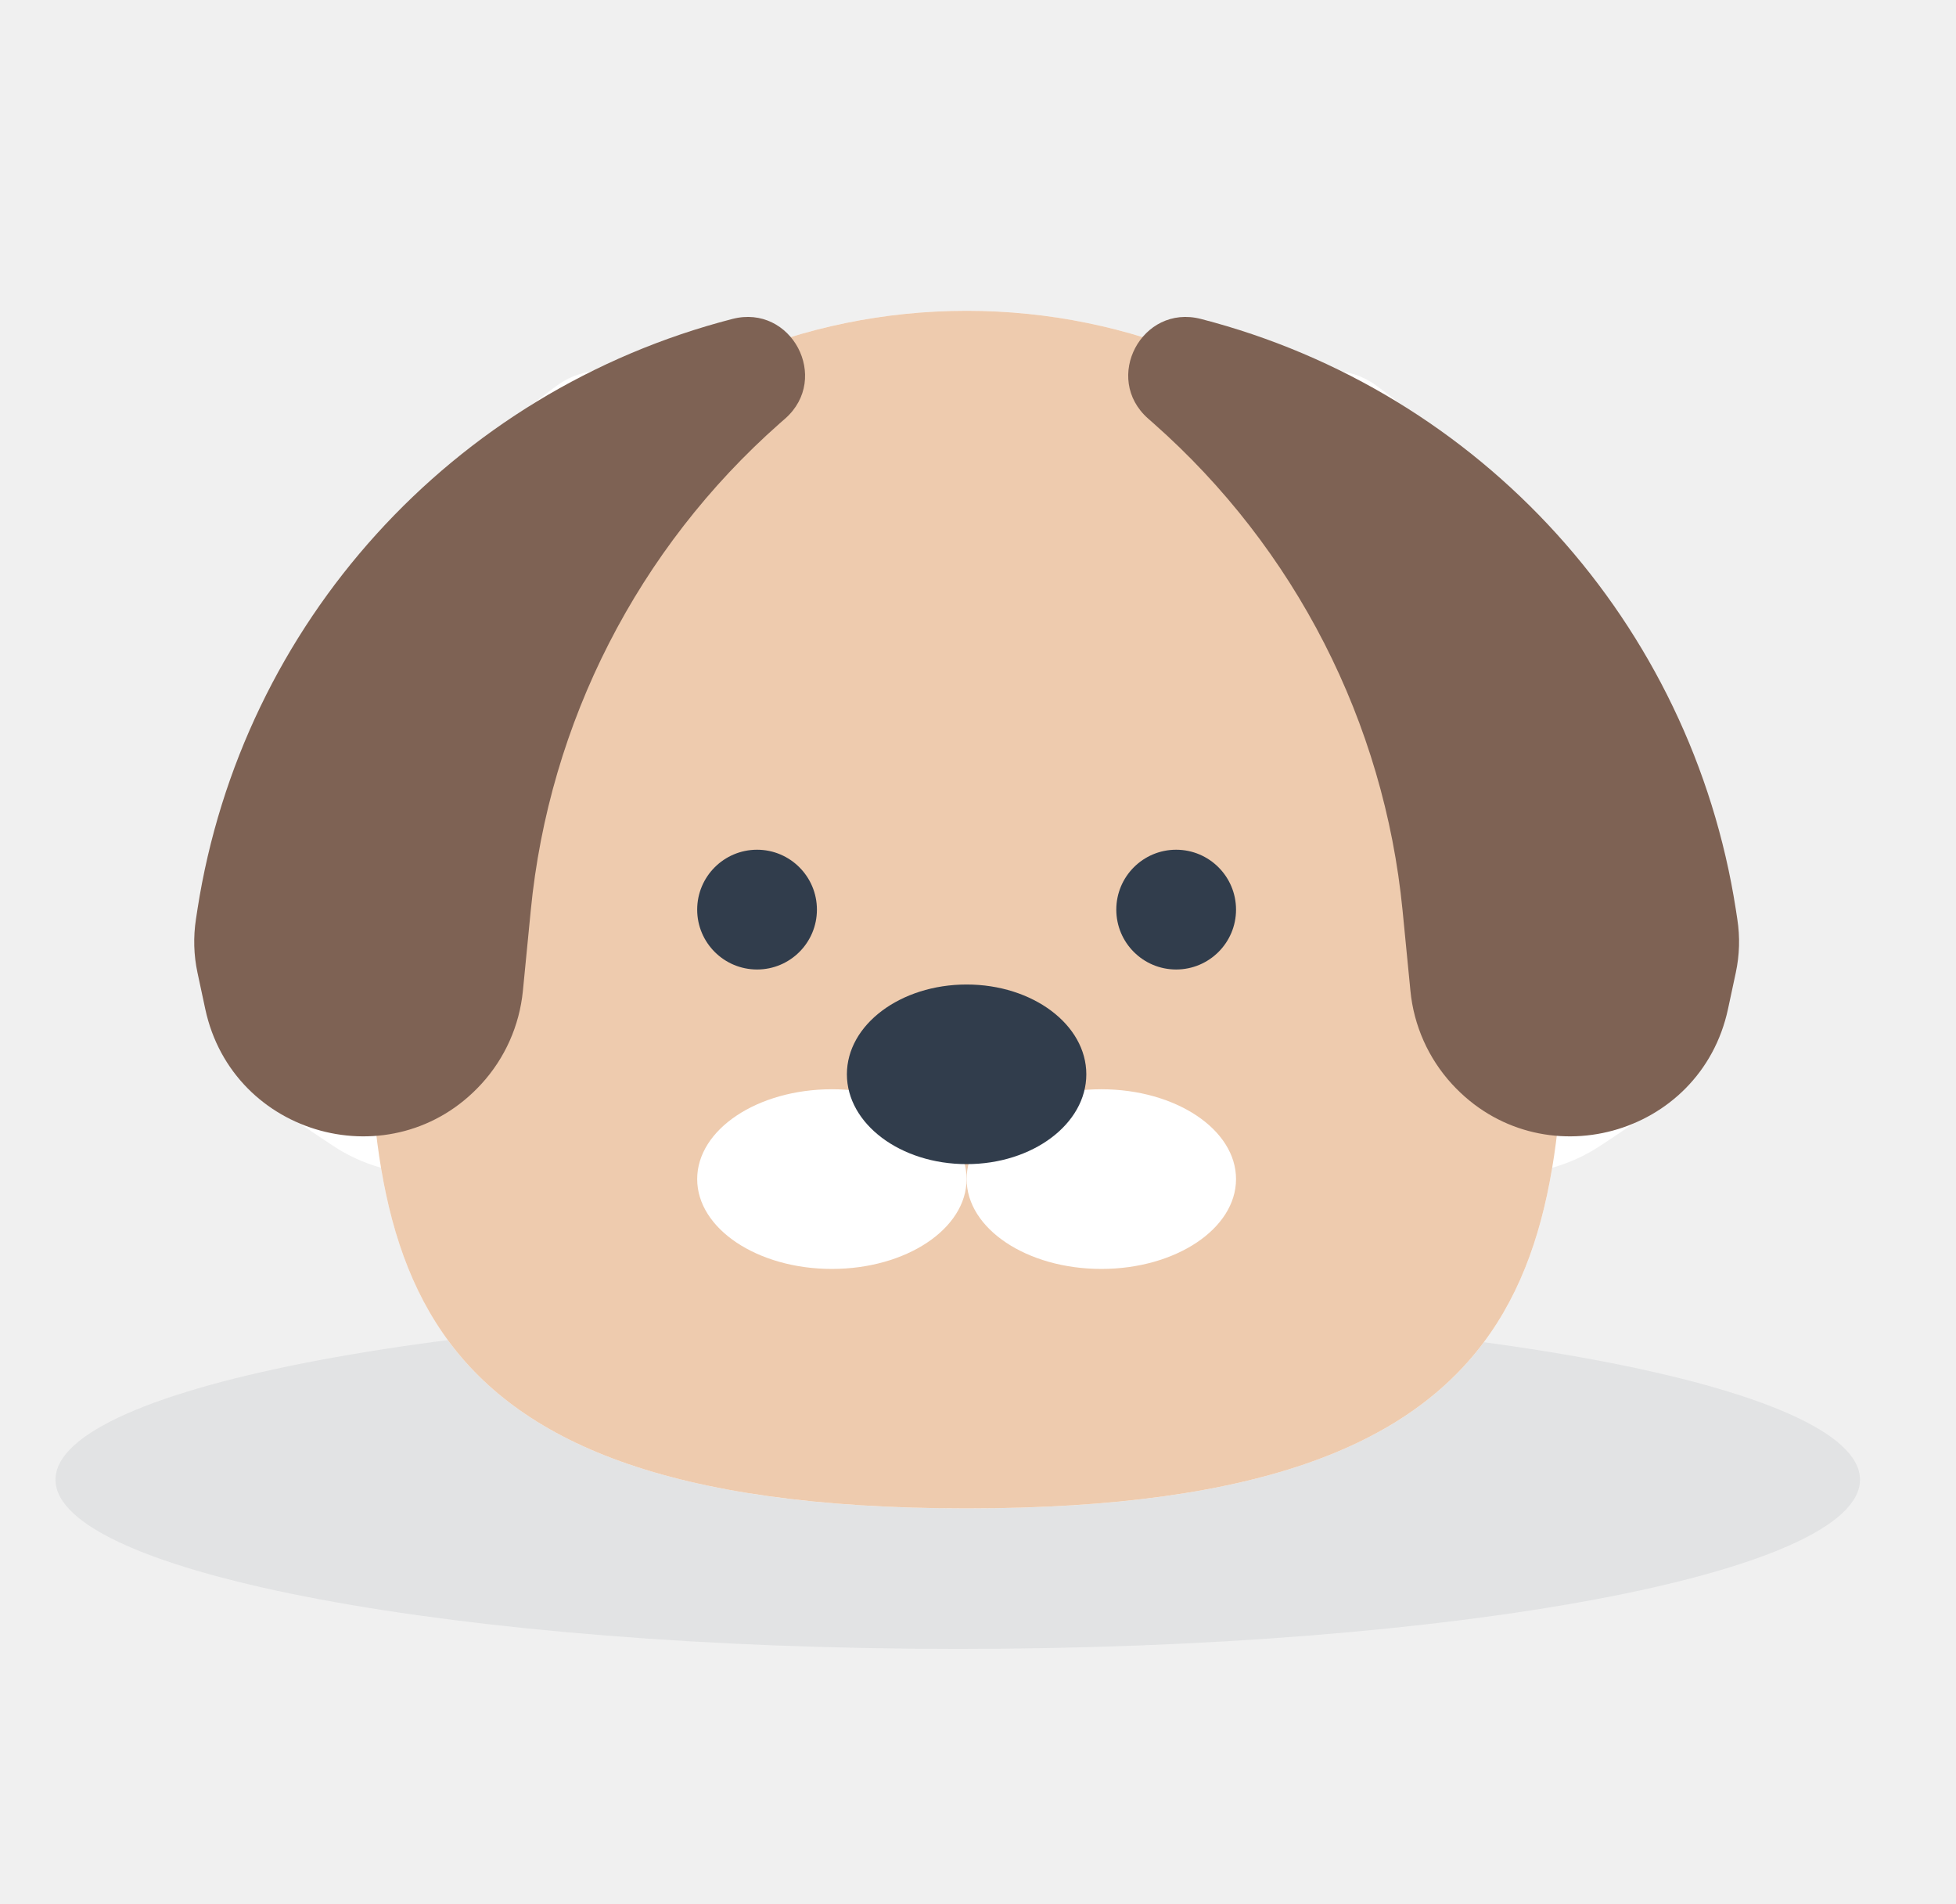
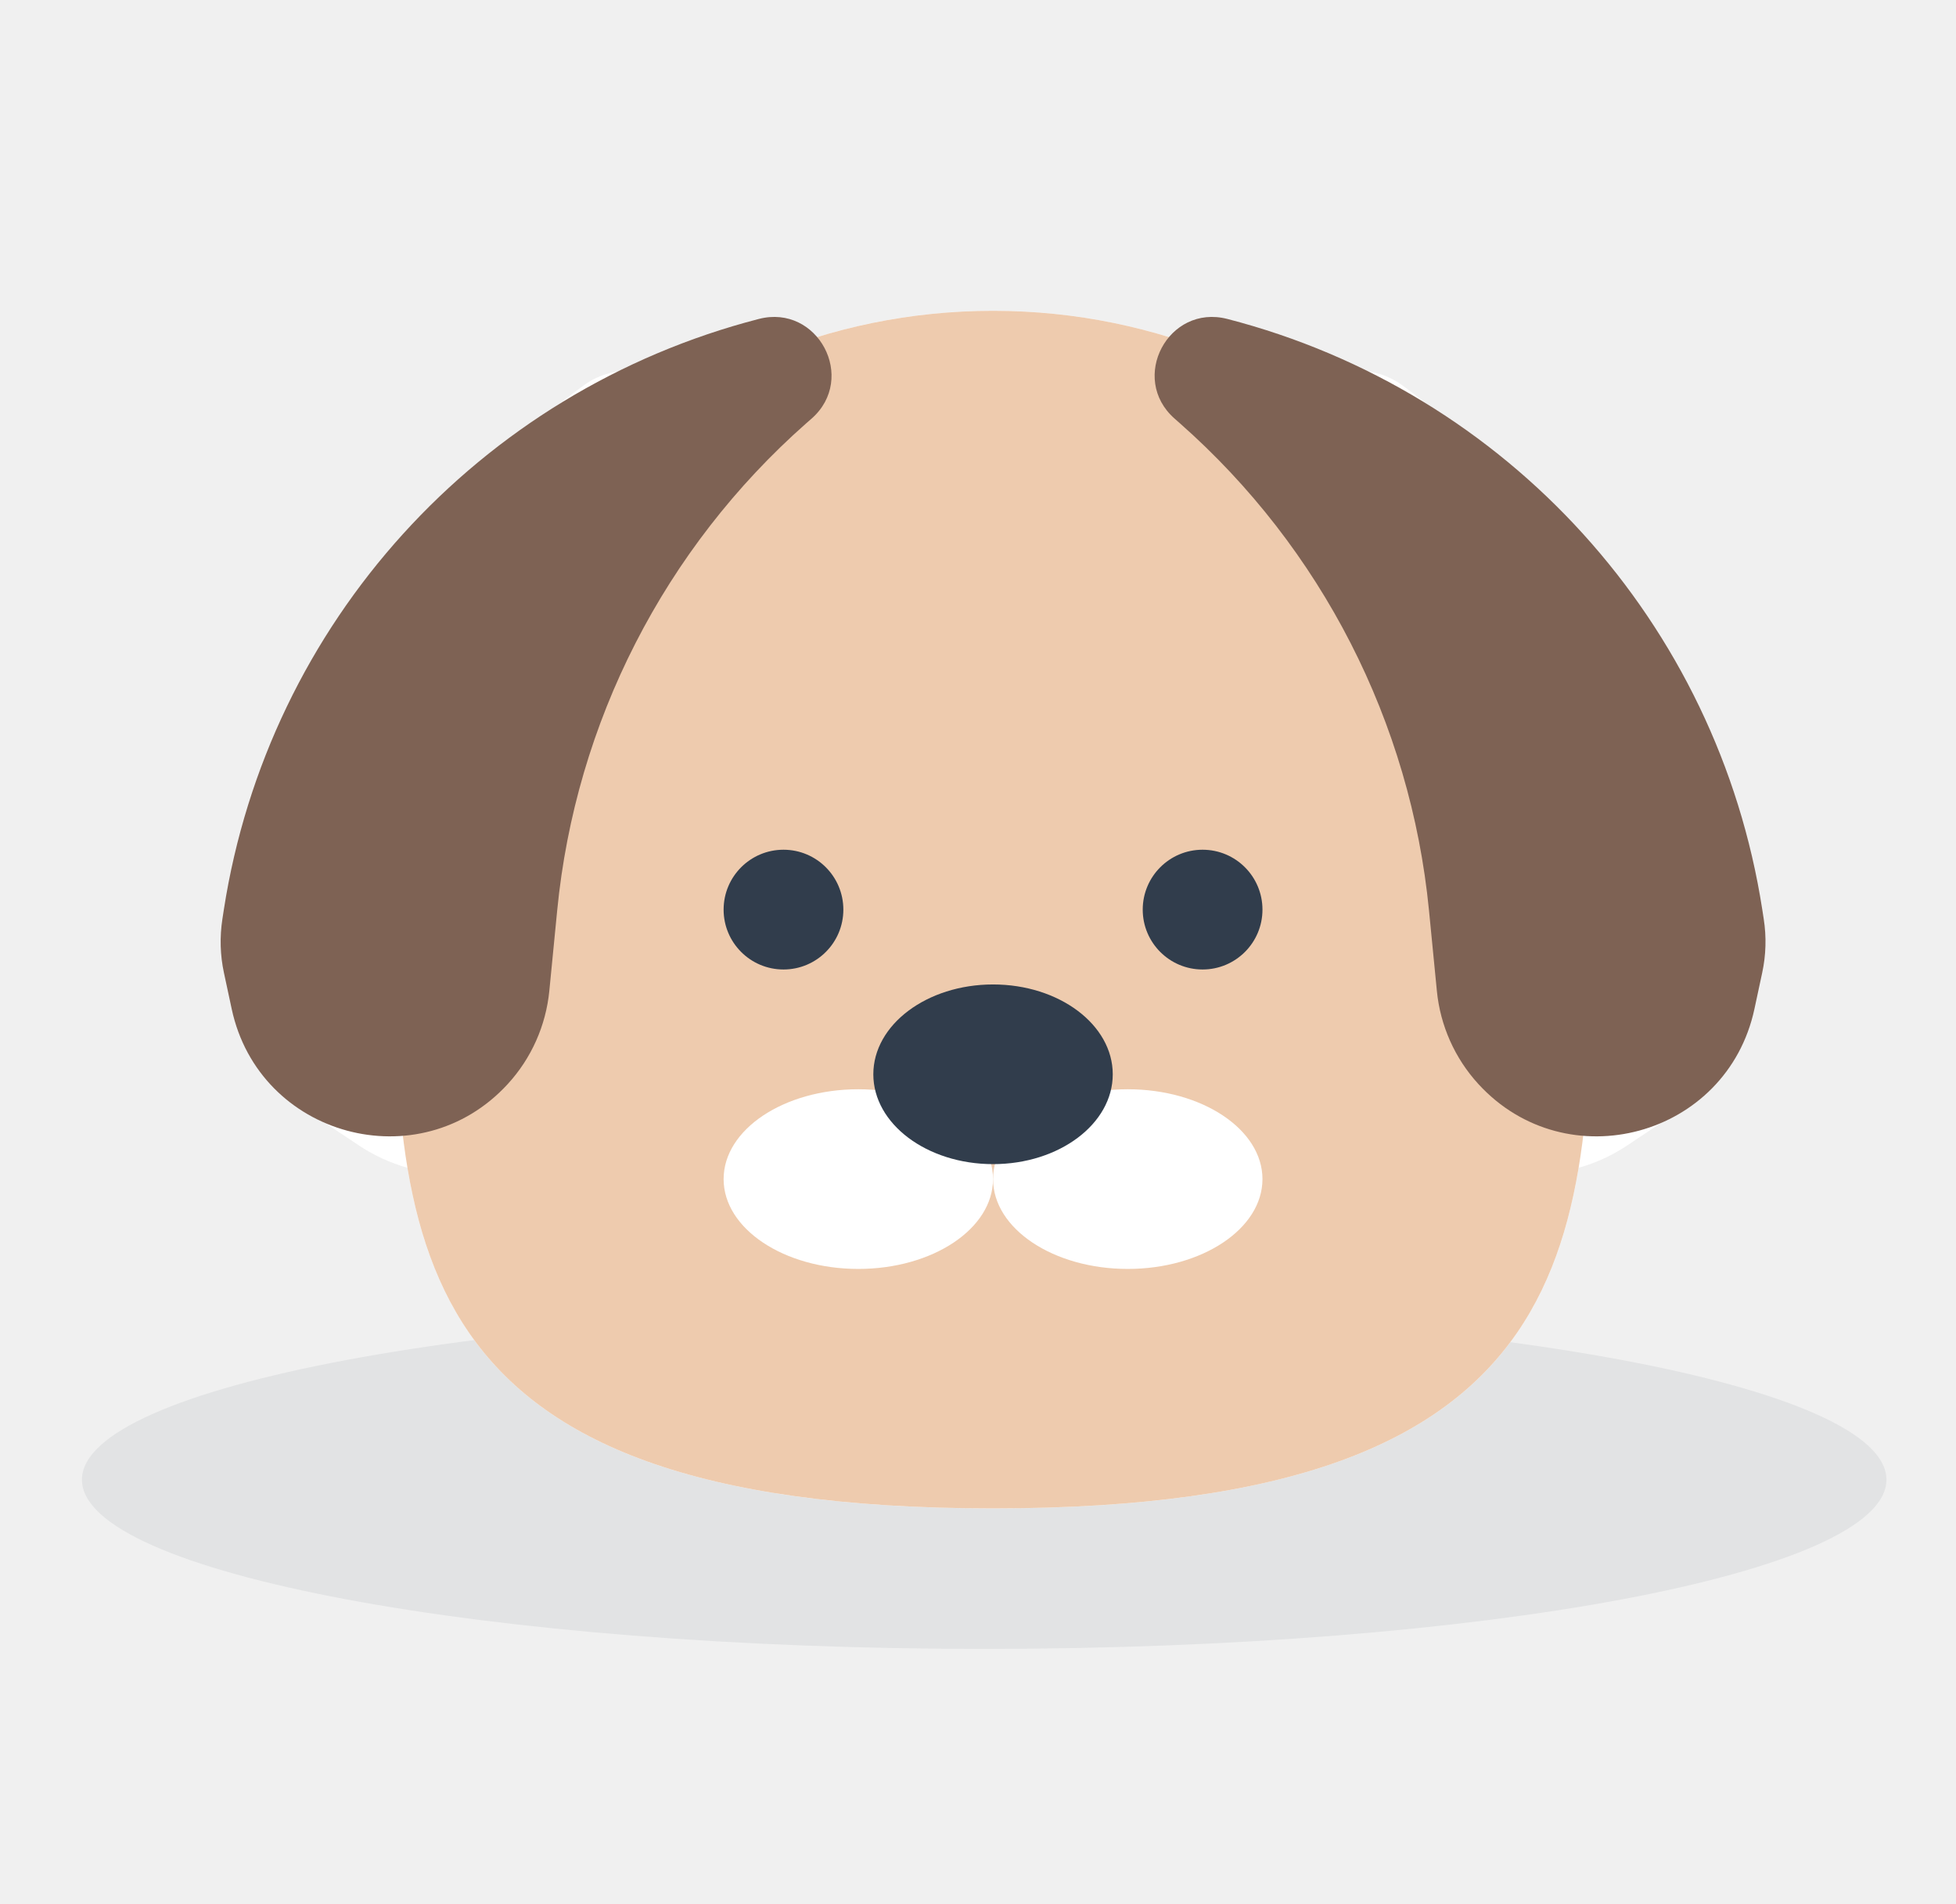
<svg xmlns="http://www.w3.org/2000/svg" width="37" height="36" viewBox="0 0 37 36" fill="none">
-   <ellipse cx="18.117" cy="27.984" rx="17.067" ry="3.2" fill="#ACB1B6" fill-opacity="0.2" />
-   <path d="M29.362 22.084C28.725 25.895 26.444 28.527 18.285 28.527C10.125 28.527 7.845 25.895 7.207 22.084C6.885 21.994 6.573 21.852 6.284 21.659L5.412 21.078C4.964 20.779 4.695 20.277 4.695 19.738V18.78C4.695 14.231 6.872 9.958 10.55 7.282C10.793 7.106 11.09 7.011 11.391 7.011C11.829 7.011 12.213 7.192 12.486 7.473C14.182 6.46 16.166 5.878 18.285 5.878C20.404 5.878 22.387 6.46 24.084 7.473C24.357 7.192 24.74 7.011 25.179 7.011C25.479 7.011 25.777 7.106 26.02 7.282C29.698 9.958 31.874 14.231 31.874 18.78V19.738C31.874 20.277 31.605 20.779 31.157 21.078L30.286 21.659C29.997 21.852 29.685 21.994 29.362 22.084Z" fill="white" />
-   <path d="M29.609 17.203C29.609 23.457 29.609 28.527 18.285 28.527C6.96 28.527 6.96 23.457 6.96 17.203C6.96 10.948 12.03 5.878 18.285 5.878C24.539 5.878 29.609 10.948 29.609 17.203Z" fill="#EECBAE" />
-   <ellipse cx="15.736" cy="22.299" rx="2.548" ry="1.699" fill="white" />
-   <ellipse cx="20.833" cy="22.299" rx="2.548" ry="1.699" fill="white" />
-   <path d="M15.453 17.203C15.453 17.828 14.946 18.335 14.321 18.335C13.695 18.335 13.188 17.828 13.188 17.203C13.188 16.578 13.695 16.07 14.321 16.07C14.946 16.07 15.453 16.578 15.453 17.203Z" fill="#313D4C" />
-   <path d="M20.549 20.317C20.549 21.255 19.535 22.016 18.285 22.016C17.034 22.016 16.02 21.255 16.02 20.317C16.02 19.379 17.034 18.619 18.285 18.619C19.535 18.619 20.549 19.379 20.549 20.317Z" fill="#313D4C" />
-   <path d="M22.248 18.335C22.874 18.335 23.381 17.828 23.381 17.203C23.381 16.578 22.874 16.07 22.248 16.07C21.623 16.07 21.116 16.578 21.116 17.203C21.116 17.828 21.623 18.335 22.248 18.335Z" fill="#313D4C" />
-   <path d="M13.854 6.032C14.97 5.744 15.717 7.153 14.853 7.916L14.75 8.006C12.071 10.37 10.387 13.661 10.04 17.217L9.891 18.74C9.826 19.397 9.551 20.015 9.105 20.501C7.434 22.324 4.402 21.5 3.883 19.083L3.736 18.397C3.664 18.063 3.655 17.718 3.707 17.381L3.735 17.198C4.576 11.79 8.554 7.4 13.854 6.032Z" fill="#7E6254" />
-   <path d="M22.717 6.032C21.6 5.744 20.853 7.153 21.718 7.916L21.82 8.006C24.499 10.37 26.183 13.661 26.531 17.217L26.68 18.74C26.744 19.397 27.02 20.015 27.465 20.501C29.136 22.324 32.168 21.5 32.687 19.083L32.834 18.397C32.906 18.063 32.916 17.718 32.863 17.381L32.835 17.198C31.994 11.79 28.017 7.4 22.717 6.032Z" fill="#7E6254" />
+   <ellipse cx="18.617" cy="27.984" rx="17.067" ry="3.2" fill="#ACB1B6" fill-opacity="0.2" />
+   <path d="M29.862 22.085C29.225 25.895 26.944 28.527 18.785 28.527C10.625 28.527 8.345 25.895 7.707 22.085C7.385 21.994 7.073 21.852 6.784 21.659L5.912 21.078C5.464 20.779 5.195 20.277 5.195 19.738V18.78C5.195 14.231 7.372 9.958 11.05 7.283C11.293 7.106 11.59 7.011 11.891 7.011C12.329 7.011 12.713 7.192 12.986 7.473C14.682 6.46 16.666 5.878 18.785 5.878C20.904 5.878 22.887 6.46 24.584 7.473C24.857 7.192 25.24 7.011 25.679 7.011C25.979 7.011 26.277 7.106 26.52 7.283C30.198 9.958 32.374 14.231 32.374 18.78V19.738C32.374 20.277 32.105 20.779 31.657 21.078L30.786 21.659C30.497 21.852 30.185 21.994 29.862 22.085Z" fill="white" />
+   <path d="M30.109 17.203C30.109 23.457 30.109 28.527 18.785 28.527C7.46 28.527 7.46 23.457 7.46 17.203C7.46 10.948 12.53 5.878 18.785 5.878C25.039 5.878 30.109 10.948 30.109 17.203Z" fill="#EECBAE" />
+   <ellipse cx="16.236" cy="22.299" rx="2.548" ry="1.699" fill="white" />
+   <ellipse cx="21.333" cy="22.299" rx="2.548" ry="1.699" fill="white" />
+   <path d="M15.953 17.203C15.953 17.828 15.446 18.335 14.821 18.335C14.195 18.335 13.688 17.828 13.688 17.203C13.688 16.577 14.195 16.07 14.821 16.07C15.446 16.07 15.953 16.577 15.953 17.203Z" fill="#313D4C" />
+   <path d="M21.049 20.317C21.049 21.255 20.035 22.016 18.785 22.016C17.534 22.016 16.52 21.255 16.52 20.317C16.52 19.379 17.534 18.618 18.785 18.618C20.035 18.618 21.049 19.379 21.049 20.317Z" fill="#313D4C" />
+   <path d="M22.748 18.335C23.374 18.335 23.881 17.828 23.881 17.203C23.881 16.577 23.374 16.07 22.748 16.07C22.123 16.07 21.616 16.577 21.616 17.203C21.616 17.828 22.123 18.335 22.748 18.335Z" fill="#313D4C" />
+   <path d="M14.354 6.032C15.47 5.744 16.218 7.153 15.353 7.916L15.25 8.006C12.571 10.37 10.887 13.661 10.54 17.217L10.391 18.74C10.326 19.397 10.051 20.015 9.605 20.501C7.934 22.324 4.902 21.5 4.383 19.082L4.236 18.397C4.164 18.063 4.155 17.718 4.207 17.38L4.235 17.198C5.076 11.789 9.054 7.4 14.354 6.032Z" fill="#7E6254" />
+   <path d="M23.217 6.032C22.1 5.744 21.353 7.153 22.218 7.916L22.32 8.006C24.999 10.37 26.683 13.661 27.031 17.217L27.18 18.74C27.244 19.397 27.52 20.015 27.965 20.501C29.636 22.324 32.668 21.5 33.187 19.082L33.334 18.397C33.406 18.063 33.416 17.718 33.363 17.38L33.335 17.198C32.494 11.789 28.517 7.4 23.217 6.032Z" fill="#7E6254" />
</svg>
